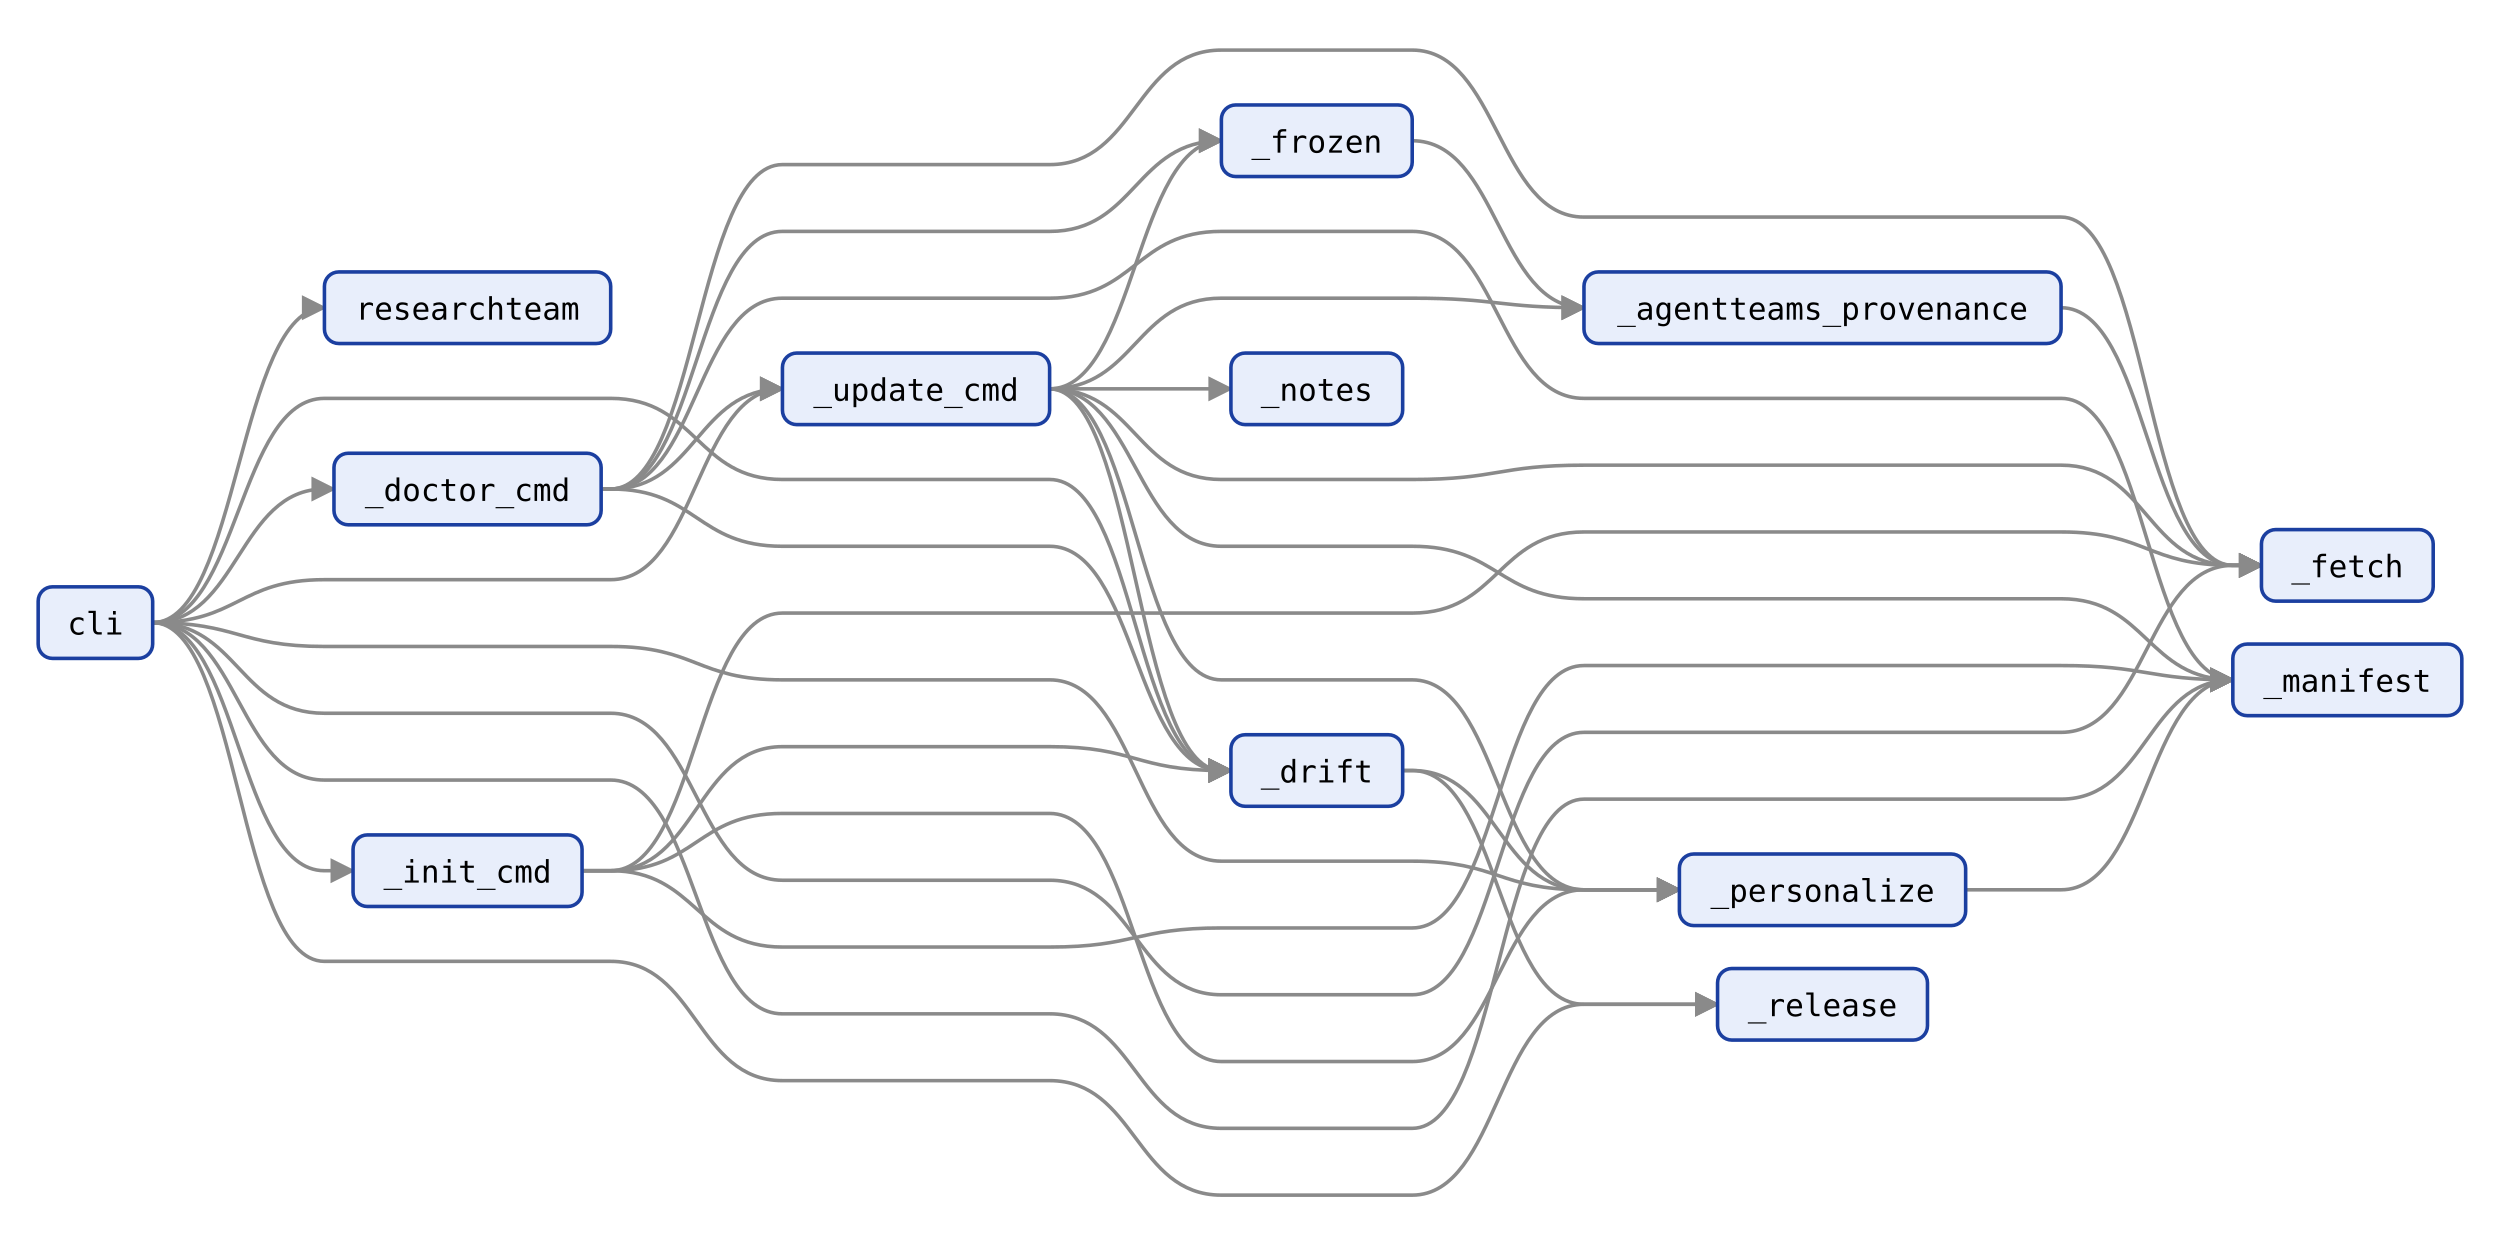
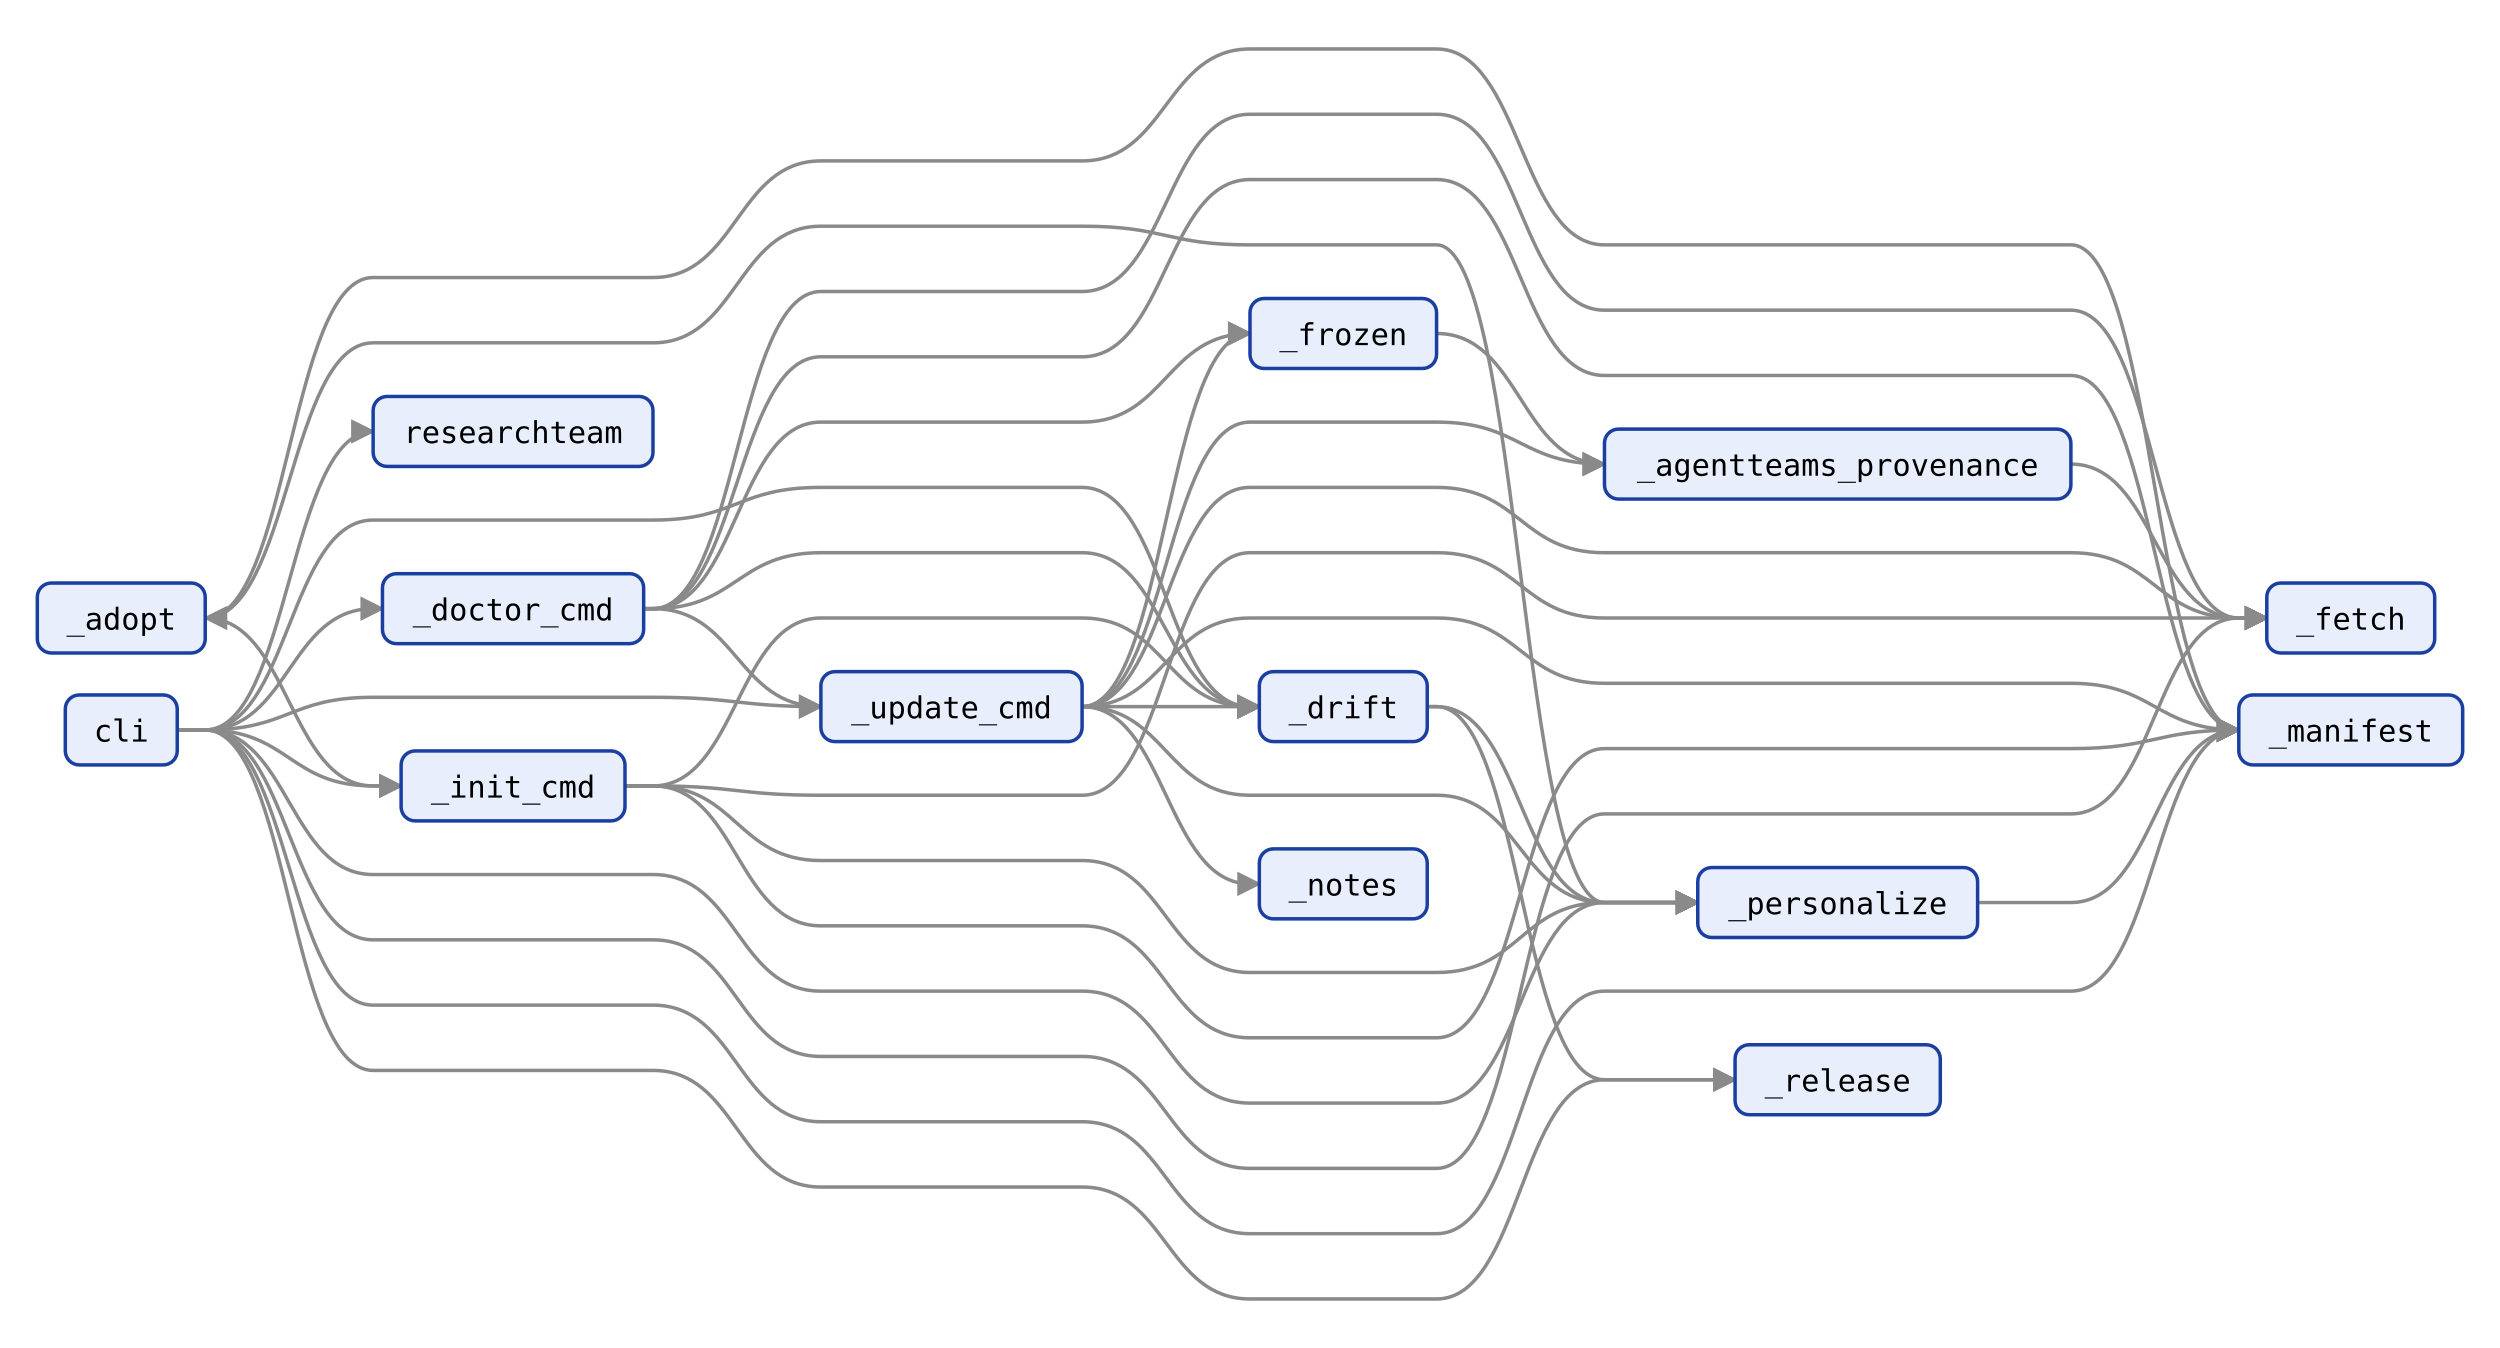
- <svg xmlns="http://www.w3.org/2000/svg" viewBox="0 0 1048 522" width="1048" height="522" font-family="monospace">
+ <svg xmlns="http://www.w3.org/2000/svg" viewBox="0 0 1072 578" width="1072" height="578" font-family="monospace">
  <defs>
    <marker id="arrow" viewBox="0 0 10 10" refX="9" refY="5" markerWidth="7" markerHeight="7" orient="auto-start-reverse">
      <polygon points="0,0 10,5 0,10" fill="#8a8a8a" />
    </marker>
  </defs>
-   <path d="M864,129 C900,129 900,237 936,237 L948,237" fill="none" stroke="#8a8a8a" stroke-width="1.5" marker-end="url(#arrow)" />
-   <path d="M252,205 L256,205 C292,205 292,229 328,229 L440,229 C476,229 476,323 512,323 L516,323" fill="none" stroke="#8a8a8a" stroke-width="1.5" marker-end="url(#arrow)" />
-   <path d="M252,205 L256,205 C292,205 292,69 328,69 L440,69 C476,69 476,21 512,21 L592,21 C628,21 628,91 664,91 L864,91 C900,91 900,237 936,237 L948,237" fill="none" stroke="#8a8a8a" stroke-width="1.5" marker-end="url(#arrow)" />
-   <path d="M252,205 L256,205 C292,205 292,97 328,97 L440,97 C476,97 476,59 512,59" fill="none" stroke="#8a8a8a" stroke-width="1.5" marker-end="url(#arrow)" />
-   <path d="M252,205 L256,205 C292,205 292,125 328,125 L440,125 C476,125 476,97 512,97 L592,97 C628,97 628,167 664,167 L864,167 C900,167 900,285 936,285" fill="none" stroke="#8a8a8a" stroke-width="1.5" marker-end="url(#arrow)" />
-   <path d="M252,205 L256,205 C292,205 292,163 328,163" fill="none" stroke="#8a8a8a" stroke-width="1.5" marker-end="url(#arrow)" />
-   <path d="M588,323 L592,323 C628,323 628,373 664,373 L704,373" fill="none" stroke="#8a8a8a" stroke-width="1.5" marker-end="url(#arrow)" />
-   <path d="M588,323 L592,323 C628,323 628,421 664,421 L720,421" fill="none" stroke="#8a8a8a" stroke-width="1.5" marker-end="url(#arrow)" />
-   <path d="M592,59 C628,59 628,129 664,129" fill="none" stroke="#8a8a8a" stroke-width="1.5" marker-end="url(#arrow)" />
-   <path d="M244,365 L256,365 C292,365 292,313 328,313 L440,313 C476,313 476,323 512,323 L516,323" fill="none" stroke="#8a8a8a" stroke-width="1.5" marker-end="url(#arrow)" />
-   <path d="M244,365 L256,365 C292,365 292,257 328,257 L440,257 L512,257 L592,257 C628,257 628,223 664,223 L864,223 C900,223 900,237 936,237 L948,237" fill="none" stroke="#8a8a8a" stroke-width="1.5" marker-end="url(#arrow)" />
-   <path d="M244,365 L256,365 C292,365 292,397 328,397 L440,397 C476,397 476,389 512,389 L592,389 C628,389 628,279 664,279 L864,279 C900,279 900,285 936,285" fill="none" stroke="#8a8a8a" stroke-width="1.5" marker-end="url(#arrow)" />
-   <path d="M244,365 L256,365 C292,365 292,341 328,341 L440,341 C476,341 476,445 512,445 L592,445 C628,445 628,373 664,373 L704,373" fill="none" stroke="#8a8a8a" stroke-width="1.5" marker-end="url(#arrow)" />
-   <path d="M824,373 L864,373 C900,373 900,285 936,285" fill="none" stroke="#8a8a8a" stroke-width="1.5" marker-end="url(#arrow)" />
-   <path d="M440,163 C476,163 476,125 512,125 L592,125 C628,125 628,129 664,129" fill="none" stroke="#8a8a8a" stroke-width="1.5" marker-end="url(#arrow)" />
-   <path d="M440,163 C476,163 476,323 512,323 L516,323" fill="none" stroke="#8a8a8a" stroke-width="1.5" marker-end="url(#arrow)" />
-   <path d="M440,163 C476,163 476,201 512,201 L592,201 C628,201 628,195 664,195 L864,195 C900,195 900,237 936,237 L948,237" fill="none" stroke="#8a8a8a" stroke-width="1.5" marker-end="url(#arrow)" />
-   <path d="M440,163 C476,163 476,59 512,59" fill="none" stroke="#8a8a8a" stroke-width="1.5" marker-end="url(#arrow)" />
-   <path d="M440,163 C476,163 476,229 512,229 L592,229 C628,229 628,251 664,251 L864,251 C900,251 900,285 936,285" fill="none" stroke="#8a8a8a" stroke-width="1.5" marker-end="url(#arrow)" />
-   <path d="M440,163 L512,163 L516,163" fill="none" stroke="#8a8a8a" stroke-width="1.5" marker-end="url(#arrow)" />
-   <path d="M440,163 C476,163 476,285 512,285 L592,285 C628,285 628,373 664,373 L704,373" fill="none" stroke="#8a8a8a" stroke-width="1.5" marker-end="url(#arrow)" />
-   <path d="M64,261 C100,261 100,129 136,129" fill="none" stroke="#8a8a8a" stroke-width="1.5" marker-end="url(#arrow)" />
-   <path d="M64,261 C100,261 100,205 136,205 L140,205" fill="none" stroke="#8a8a8a" stroke-width="1.5" marker-end="url(#arrow)" />
-   <path d="M64,261 C100,261 100,167 136,167 L256,167 C292,167 292,201 328,201 L440,201 C476,201 476,323 512,323 L516,323" fill="none" stroke="#8a8a8a" stroke-width="1.5" marker-end="url(#arrow)" />
-   <path d="M64,261 C100,261 100,299 136,299 L256,299 C292,299 292,369 328,369 L440,369 C476,369 476,417 512,417 L592,417 C628,417 628,307 664,307 L864,307 C900,307 900,237 936,237 L948,237" fill="none" stroke="#8a8a8a" stroke-width="1.5" marker-end="url(#arrow)" />
-   <path d="M64,261 C100,261 100,365 136,365 L148,365" fill="none" stroke="#8a8a8a" stroke-width="1.5" marker-end="url(#arrow)" />
-   <path d="M64,261 C100,261 100,327 136,327 L256,327 C292,327 292,425 328,425 L440,425 C476,425 476,473 512,473 L592,473 C628,473 628,335 664,335 L864,335 C900,335 900,285 936,285" fill="none" stroke="#8a8a8a" stroke-width="1.5" marker-end="url(#arrow)" />
-   <path d="M64,261 C100,261 100,271 136,271 L256,271 C292,271 292,285 328,285 L440,285 C476,285 476,361 512,361 L592,361 C628,361 628,373 664,373 L704,373" fill="none" stroke="#8a8a8a" stroke-width="1.5" marker-end="url(#arrow)" />
-   <path d="M64,261 C100,261 100,403 136,403 L256,403 C292,403 292,453 328,453 L440,453 C476,453 476,501 512,501 L592,501 C628,501 628,421 664,421 L720,421" fill="none" stroke="#8a8a8a" stroke-width="1.5" marker-end="url(#arrow)" />
-   <path d="M64,261 C100,261 100,243 136,243 L256,243 C292,243 292,163 328,163" fill="none" stroke="#8a8a8a" stroke-width="1.5" marker-end="url(#arrow)" />
-   <rect x="136" y="114" width="120" height="30" rx="6" fill="#e8eefb" stroke="#1b3fa0" stroke-width="1.5" />
-   <text x="196" y="134" font-size="13" text-anchor="middle" fill="#000000">researchteam</text>
-   <rect x="664" y="114" width="200" height="30" rx="6" fill="#e8eefb" stroke="#1b3fa0" stroke-width="1.5" />
-   <text x="764" y="134" font-size="13" text-anchor="middle" fill="#000000">_agentteams_provenance</text>
-   <rect x="140" y="190" width="112" height="30" rx="6" fill="#e8eefb" stroke="#1b3fa0" stroke-width="1.5" />
-   <text x="196" y="210" font-size="13" text-anchor="middle" fill="#000000">_doctor_cmd</text>
-   <rect x="516" y="308" width="72" height="30" rx="6" fill="#e8eefb" stroke="#1b3fa0" stroke-width="1.5" />
-   <text x="552" y="328" font-size="13" text-anchor="middle" fill="#000000">_drift</text>
-   <rect x="948" y="222" width="72" height="30" rx="6" fill="#e8eefb" stroke="#1b3fa0" stroke-width="1.5" />
-   <text x="984" y="242" font-size="13" text-anchor="middle" fill="#000000">_fetch</text>
-   <rect x="512" y="44" width="80" height="30" rx="6" fill="#e8eefb" stroke="#1b3fa0" stroke-width="1.5" />
-   <text x="552" y="64" font-size="13" text-anchor="middle" fill="#000000">_frozen</text>
-   <rect x="148" y="350" width="96" height="30" rx="6" fill="#e8eefb" stroke="#1b3fa0" stroke-width="1.5" />
-   <text x="196" y="370" font-size="13" text-anchor="middle" fill="#000000">_init_cmd</text>
-   <rect x="936" y="270" width="96" height="30" rx="6" fill="#e8eefb" stroke="#1b3fa0" stroke-width="1.5" />
-   <text x="984" y="290" font-size="13" text-anchor="middle" fill="#000000">_manifest</text>
-   <rect x="516" y="148" width="72" height="30" rx="6" fill="#e8eefb" stroke="#1b3fa0" stroke-width="1.5" />
-   <text x="552" y="168" font-size="13" text-anchor="middle" fill="#000000">_notes</text>
-   <rect x="704" y="358" width="120" height="30" rx="6" fill="#e8eefb" stroke="#1b3fa0" stroke-width="1.5" />
-   <text x="764" y="378" font-size="13" text-anchor="middle" fill="#000000">_personalize</text>
-   <rect x="720" y="406" width="88" height="30" rx="6" fill="#e8eefb" stroke="#1b3fa0" stroke-width="1.5" />
-   <text x="764" y="426" font-size="13" text-anchor="middle" fill="#000000">_release</text>
-   <rect x="328" y="148" width="112" height="30" rx="6" fill="#e8eefb" stroke="#1b3fa0" stroke-width="1.5" />
-   <text x="384" y="168" font-size="13" text-anchor="middle" fill="#000000">_update_cmd</text>
-   <rect x="16" y="246" width="48" height="30" rx="6" fill="#e8eefb" stroke="#1b3fa0" stroke-width="1.5" />
-   <text x="40" y="266" font-size="13" text-anchor="middle" fill="#000000">cli</text>
+   <path d="M88,265 C124,265 124,337 160,337 L172,337" fill="none" stroke="#8a8a8a" stroke-width="1.5" marker-start="url(#arrow)" marker-end="url(#arrow)" />
+   <path d="M88,265 C124,265 124,119 160,119 L280,119 C316,119 316,69 352,69 L464,69 C500,69 500,21 536,21 L616,21 C652,21 652,105 688,105 L888,105 C924,105 924,313 960,313" fill="none" stroke="#8a8a8a" stroke-width="1.5" marker-end="url(#arrow)" />
+   <path d="M88,265 C124,265 124,147 160,147 L280,147 C316,147 316,97 352,97 L464,97 C500,97 500,105 536,105 L616,105 C652,105 652,387 688,387 L728,387" fill="none" stroke="#8a8a8a" stroke-width="1.5" marker-end="url(#arrow)" />
+   <path d="M888,199 C924,199 924,265 960,265 L972,265" fill="none" stroke="#8a8a8a" stroke-width="1.5" marker-end="url(#arrow)" />
+   <path d="M276,261 L280,261 C316,261 316,237 352,237 L464,237 C500,237 500,303 536,303 L540,303" fill="none" stroke="#8a8a8a" stroke-width="1.5" marker-end="url(#arrow)" />
+   <path d="M276,261 L280,261 C316,261 316,125 352,125 L464,125 C500,125 500,49 536,49 L616,49 C652,49 652,133 688,133 L888,133 C924,133 924,265 960,265 L972,265" fill="none" stroke="#8a8a8a" stroke-width="1.5" marker-end="url(#arrow)" />
+   <path d="M276,261 L280,261 C316,261 316,181 352,181 L464,181 C500,181 500,143 536,143" fill="none" stroke="#8a8a8a" stroke-width="1.5" marker-end="url(#arrow)" />
+   <path d="M276,261 L280,261 C316,261 316,153 352,153 L464,153 C500,153 500,77 536,77 L616,77 C652,77 652,161 688,161 L888,161 C924,161 924,313 960,313" fill="none" stroke="#8a8a8a" stroke-width="1.5" marker-end="url(#arrow)" />
+   <path d="M276,261 L280,261 C316,261 316,303 352,303" fill="none" stroke="#8a8a8a" stroke-width="1.5" marker-end="url(#arrow)" />
+   <path d="M612,303 L616,303 C652,303 652,387 688,387 L728,387" fill="none" stroke="#8a8a8a" stroke-width="1.5" marker-end="url(#arrow)" />
+   <path d="M612,303 L616,303 C652,303 652,463 688,463 L744,463" fill="none" stroke="#8a8a8a" stroke-width="1.5" marker-end="url(#arrow)" />
+   <path d="M616,143 C652,143 652,199 688,199" fill="none" stroke="#8a8a8a" stroke-width="1.5" marker-end="url(#arrow)" />
+   <path d="M268,337 L280,337 C316,337 316,265 352,265 L464,265 C500,265 500,303 536,303 L540,303" fill="none" stroke="#8a8a8a" stroke-width="1.5" marker-end="url(#arrow)" />
+   <path d="M268,337 L280,337 C316,337 316,341 352,341 L464,341 C500,341 500,237 536,237 L616,237 C652,237 652,265 688,265 L888,265 L960,265 L972,265" fill="none" stroke="#8a8a8a" stroke-width="1.5" marker-end="url(#arrow)" />
+   <path d="M268,337 L280,337 C316,337 316,397 352,397 L464,397 C500,397 500,445 536,445 L616,445 C652,445 652,321 688,321 L888,321 C924,321 924,313 960,313" fill="none" stroke="#8a8a8a" stroke-width="1.5" marker-end="url(#arrow)" />
+   <path d="M268,337 L280,337 C316,337 316,369 352,369 L464,369 C500,369 500,417 536,417 L616,417 C652,417 652,387 688,387 L728,387" fill="none" stroke="#8a8a8a" stroke-width="1.5" marker-end="url(#arrow)" />
+   <path d="M848,387 L888,387 C924,387 924,313 960,313" fill="none" stroke="#8a8a8a" stroke-width="1.5" marker-end="url(#arrow)" />
+   <path d="M464,303 C500,303 500,181 536,181 L616,181 C652,181 652,199 688,199" fill="none" stroke="#8a8a8a" stroke-width="1.5" marker-end="url(#arrow)" />
+   <path d="M464,303 L536,303 L540,303" fill="none" stroke="#8a8a8a" stroke-width="1.5" marker-end="url(#arrow)" />
+   <path d="M464,303 C500,303 500,209 536,209 L616,209 C652,209 652,237 688,237 L888,237 C924,237 924,265 960,265 L972,265" fill="none" stroke="#8a8a8a" stroke-width="1.5" marker-end="url(#arrow)" />
+   <path d="M464,303 C500,303 500,143 536,143" fill="none" stroke="#8a8a8a" stroke-width="1.5" marker-end="url(#arrow)" />
+   <path d="M464,303 C500,303 500,265 536,265 L616,265 C652,265 652,293 688,293 L888,293 C924,293 924,313 960,313" fill="none" stroke="#8a8a8a" stroke-width="1.5" marker-end="url(#arrow)" />
+   <path d="M464,303 C500,303 500,379 536,379 L540,379" fill="none" stroke="#8a8a8a" stroke-width="1.5" marker-end="url(#arrow)" />
+   <path d="M464,303 C500,303 500,341 536,341 L616,341 C652,341 652,387 688,387 L728,387" fill="none" stroke="#8a8a8a" stroke-width="1.5" marker-end="url(#arrow)" />
+   <path d="M76,313 L88,313 C124,313 124,185 160,185" fill="none" stroke="#8a8a8a" stroke-width="1.5" marker-end="url(#arrow)" />
+   <path d="M76,313 L88,313 C124,313 124,261 160,261 L164,261" fill="none" stroke="#8a8a8a" stroke-width="1.5" marker-end="url(#arrow)" />
+   <path d="M76,313 L88,313 C124,313 124,223 160,223 L280,223 C316,223 316,209 352,209 L464,209 C500,209 500,303 536,303 L540,303" fill="none" stroke="#8a8a8a" stroke-width="1.5" marker-end="url(#arrow)" />
+   <path d="M76,313 L88,313 C124,313 124,403 160,403 L280,403 C316,403 316,453 352,453 L464,453 C500,453 500,501 536,501 L616,501 C652,501 652,349 688,349 L888,349 C924,349 924,265 960,265 L972,265" fill="none" stroke="#8a8a8a" stroke-width="1.5" marker-end="url(#arrow)" />
+   <path d="M76,313 L88,313 C124,313 124,337 160,337 L172,337" fill="none" stroke="#8a8a8a" stroke-width="1.5" marker-end="url(#arrow)" />
+   <path d="M76,313 L88,313 C124,313 124,431 160,431 L280,431 C316,431 316,481 352,481 L464,481 C500,481 500,529 536,529 L616,529 C652,529 652,425 688,425 L888,425 C924,425 924,313 960,313" fill="none" stroke="#8a8a8a" stroke-width="1.5" marker-end="url(#arrow)" />
+   <path d="M76,313 L88,313 C124,313 124,375 160,375 L280,375 C316,375 316,425 352,425 L464,425 C500,425 500,473 536,473 L616,473 C652,473 652,387 688,387 L728,387" fill="none" stroke="#8a8a8a" stroke-width="1.5" marker-end="url(#arrow)" />
+   <path d="M76,313 L88,313 C124,313 124,459 160,459 L280,459 C316,459 316,509 352,509 L464,509 C500,509 500,557 536,557 L616,557 C652,557 652,463 688,463 L744,463" fill="none" stroke="#8a8a8a" stroke-width="1.5" marker-end="url(#arrow)" />
+   <path d="M76,313 L88,313 C124,313 124,299 160,299 L280,299 C316,299 316,303 352,303" fill="none" stroke="#8a8a8a" stroke-width="1.5" marker-end="url(#arrow)" />
+   <rect x="160" y="170" width="120" height="30" rx="6" fill="#e8eefb" stroke="#1b3fa0" stroke-width="1.5" />
+   <text x="220" y="190" font-size="13" text-anchor="middle" fill="#000000">researchteam</text>
+   <rect x="16" y="250" width="72" height="30" rx="6" fill="#e8eefb" stroke="#1b3fa0" stroke-width="1.5" />
+   <text x="52" y="270" font-size="13" text-anchor="middle" fill="#000000">_adopt</text>
+   <rect x="688" y="184" width="200" height="30" rx="6" fill="#e8eefb" stroke="#1b3fa0" stroke-width="1.5" />
+   <text x="788" y="204" font-size="13" text-anchor="middle" fill="#000000">_agentteams_provenance</text>
+   <rect x="164" y="246" width="112" height="30" rx="6" fill="#e8eefb" stroke="#1b3fa0" stroke-width="1.5" />
+   <text x="220" y="266" font-size="13" text-anchor="middle" fill="#000000">_doctor_cmd</text>
+   <rect x="540" y="288" width="72" height="30" rx="6" fill="#e8eefb" stroke="#1b3fa0" stroke-width="1.5" />
+   <text x="576" y="308" font-size="13" text-anchor="middle" fill="#000000">_drift</text>
+   <rect x="972" y="250" width="72" height="30" rx="6" fill="#e8eefb" stroke="#1b3fa0" stroke-width="1.5" />
+   <text x="1008" y="270" font-size="13" text-anchor="middle" fill="#000000">_fetch</text>
+   <rect x="536" y="128" width="80" height="30" rx="6" fill="#e8eefb" stroke="#1b3fa0" stroke-width="1.5" />
+   <text x="576" y="148" font-size="13" text-anchor="middle" fill="#000000">_frozen</text>
+   <rect x="172" y="322" width="96" height="30" rx="6" fill="#e8eefb" stroke="#1b3fa0" stroke-width="1.5" />
+   <text x="220" y="342" font-size="13" text-anchor="middle" fill="#000000">_init_cmd</text>
+   <rect x="960" y="298" width="96" height="30" rx="6" fill="#e8eefb" stroke="#1b3fa0" stroke-width="1.5" />
+   <text x="1008" y="318" font-size="13" text-anchor="middle" fill="#000000">_manifest</text>
+   <rect x="540" y="364" width="72" height="30" rx="6" fill="#e8eefb" stroke="#1b3fa0" stroke-width="1.5" />
+   <text x="576" y="384" font-size="13" text-anchor="middle" fill="#000000">_notes</text>
+   <rect x="728" y="372" width="120" height="30" rx="6" fill="#e8eefb" stroke="#1b3fa0" stroke-width="1.5" />
+   <text x="788" y="392" font-size="13" text-anchor="middle" fill="#000000">_personalize</text>
+   <rect x="744" y="448" width="88" height="30" rx="6" fill="#e8eefb" stroke="#1b3fa0" stroke-width="1.5" />
+   <text x="788" y="468" font-size="13" text-anchor="middle" fill="#000000">_release</text>
+   <rect x="352" y="288" width="112" height="30" rx="6" fill="#e8eefb" stroke="#1b3fa0" stroke-width="1.5" />
+   <text x="408" y="308" font-size="13" text-anchor="middle" fill="#000000">_update_cmd</text>
+   <rect x="28" y="298" width="48" height="30" rx="6" fill="#e8eefb" stroke="#1b3fa0" stroke-width="1.5" />
+   <text x="52" y="318" font-size="13" text-anchor="middle" fill="#000000">cli</text>
</svg>
